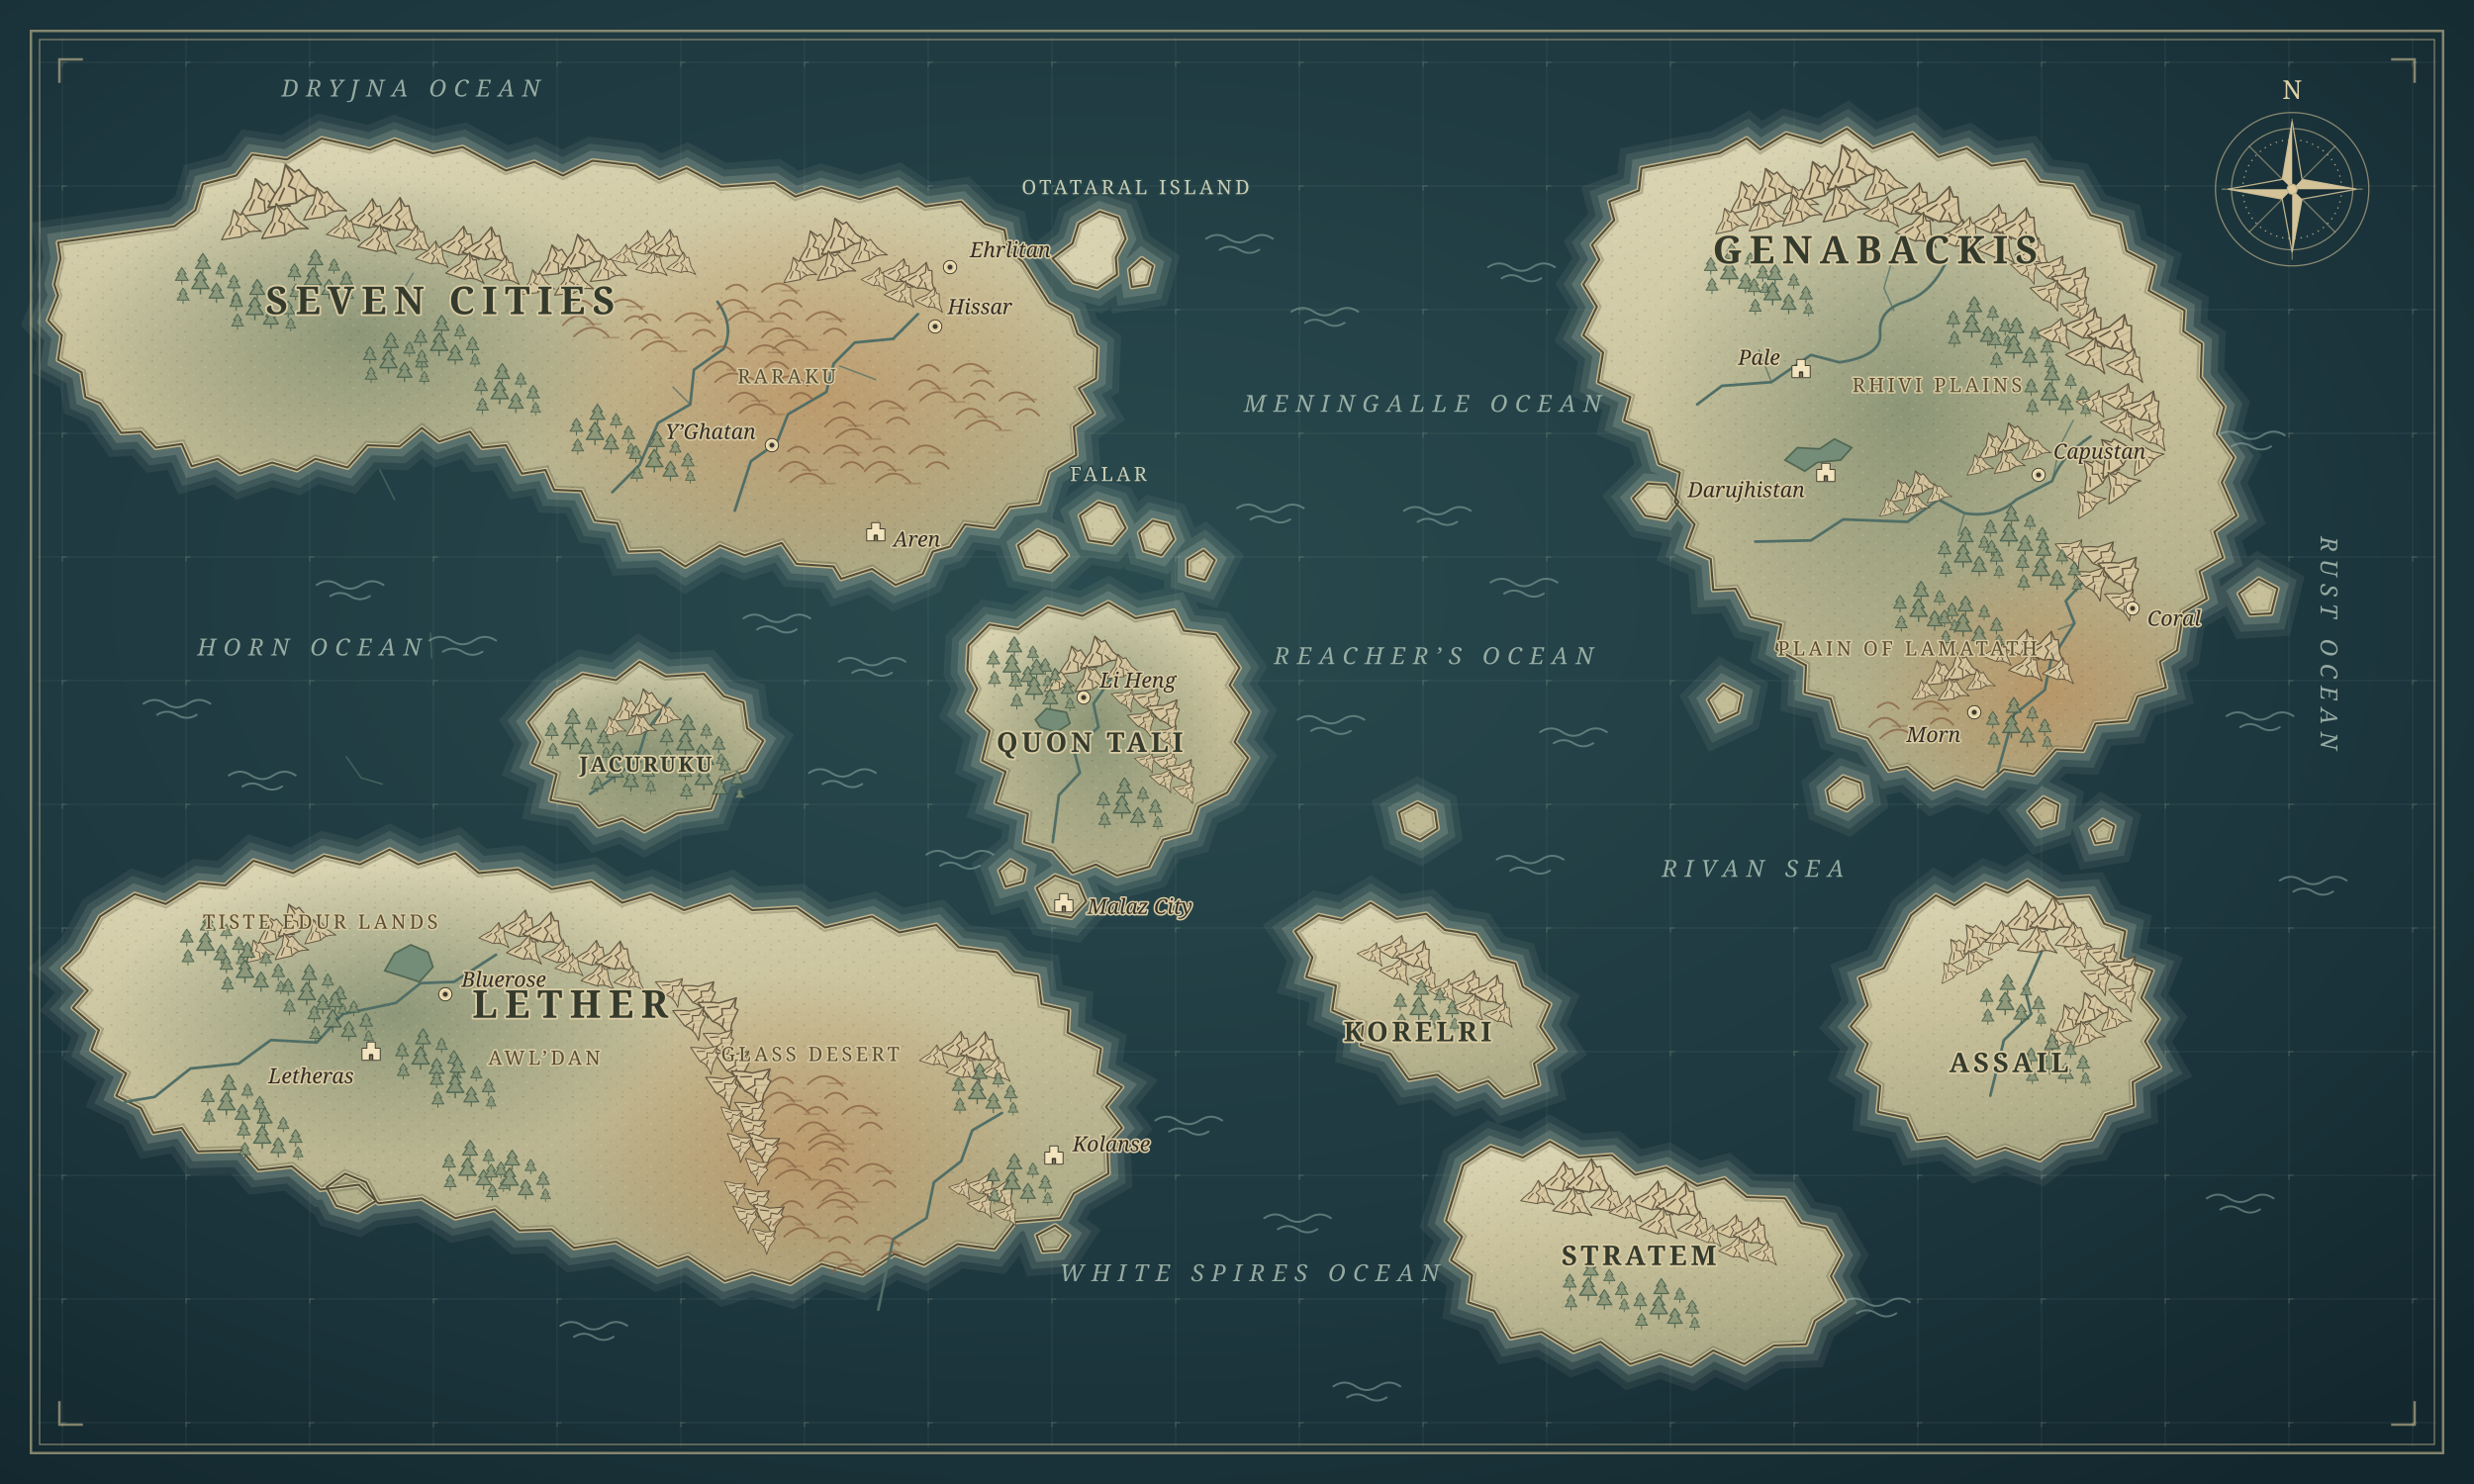
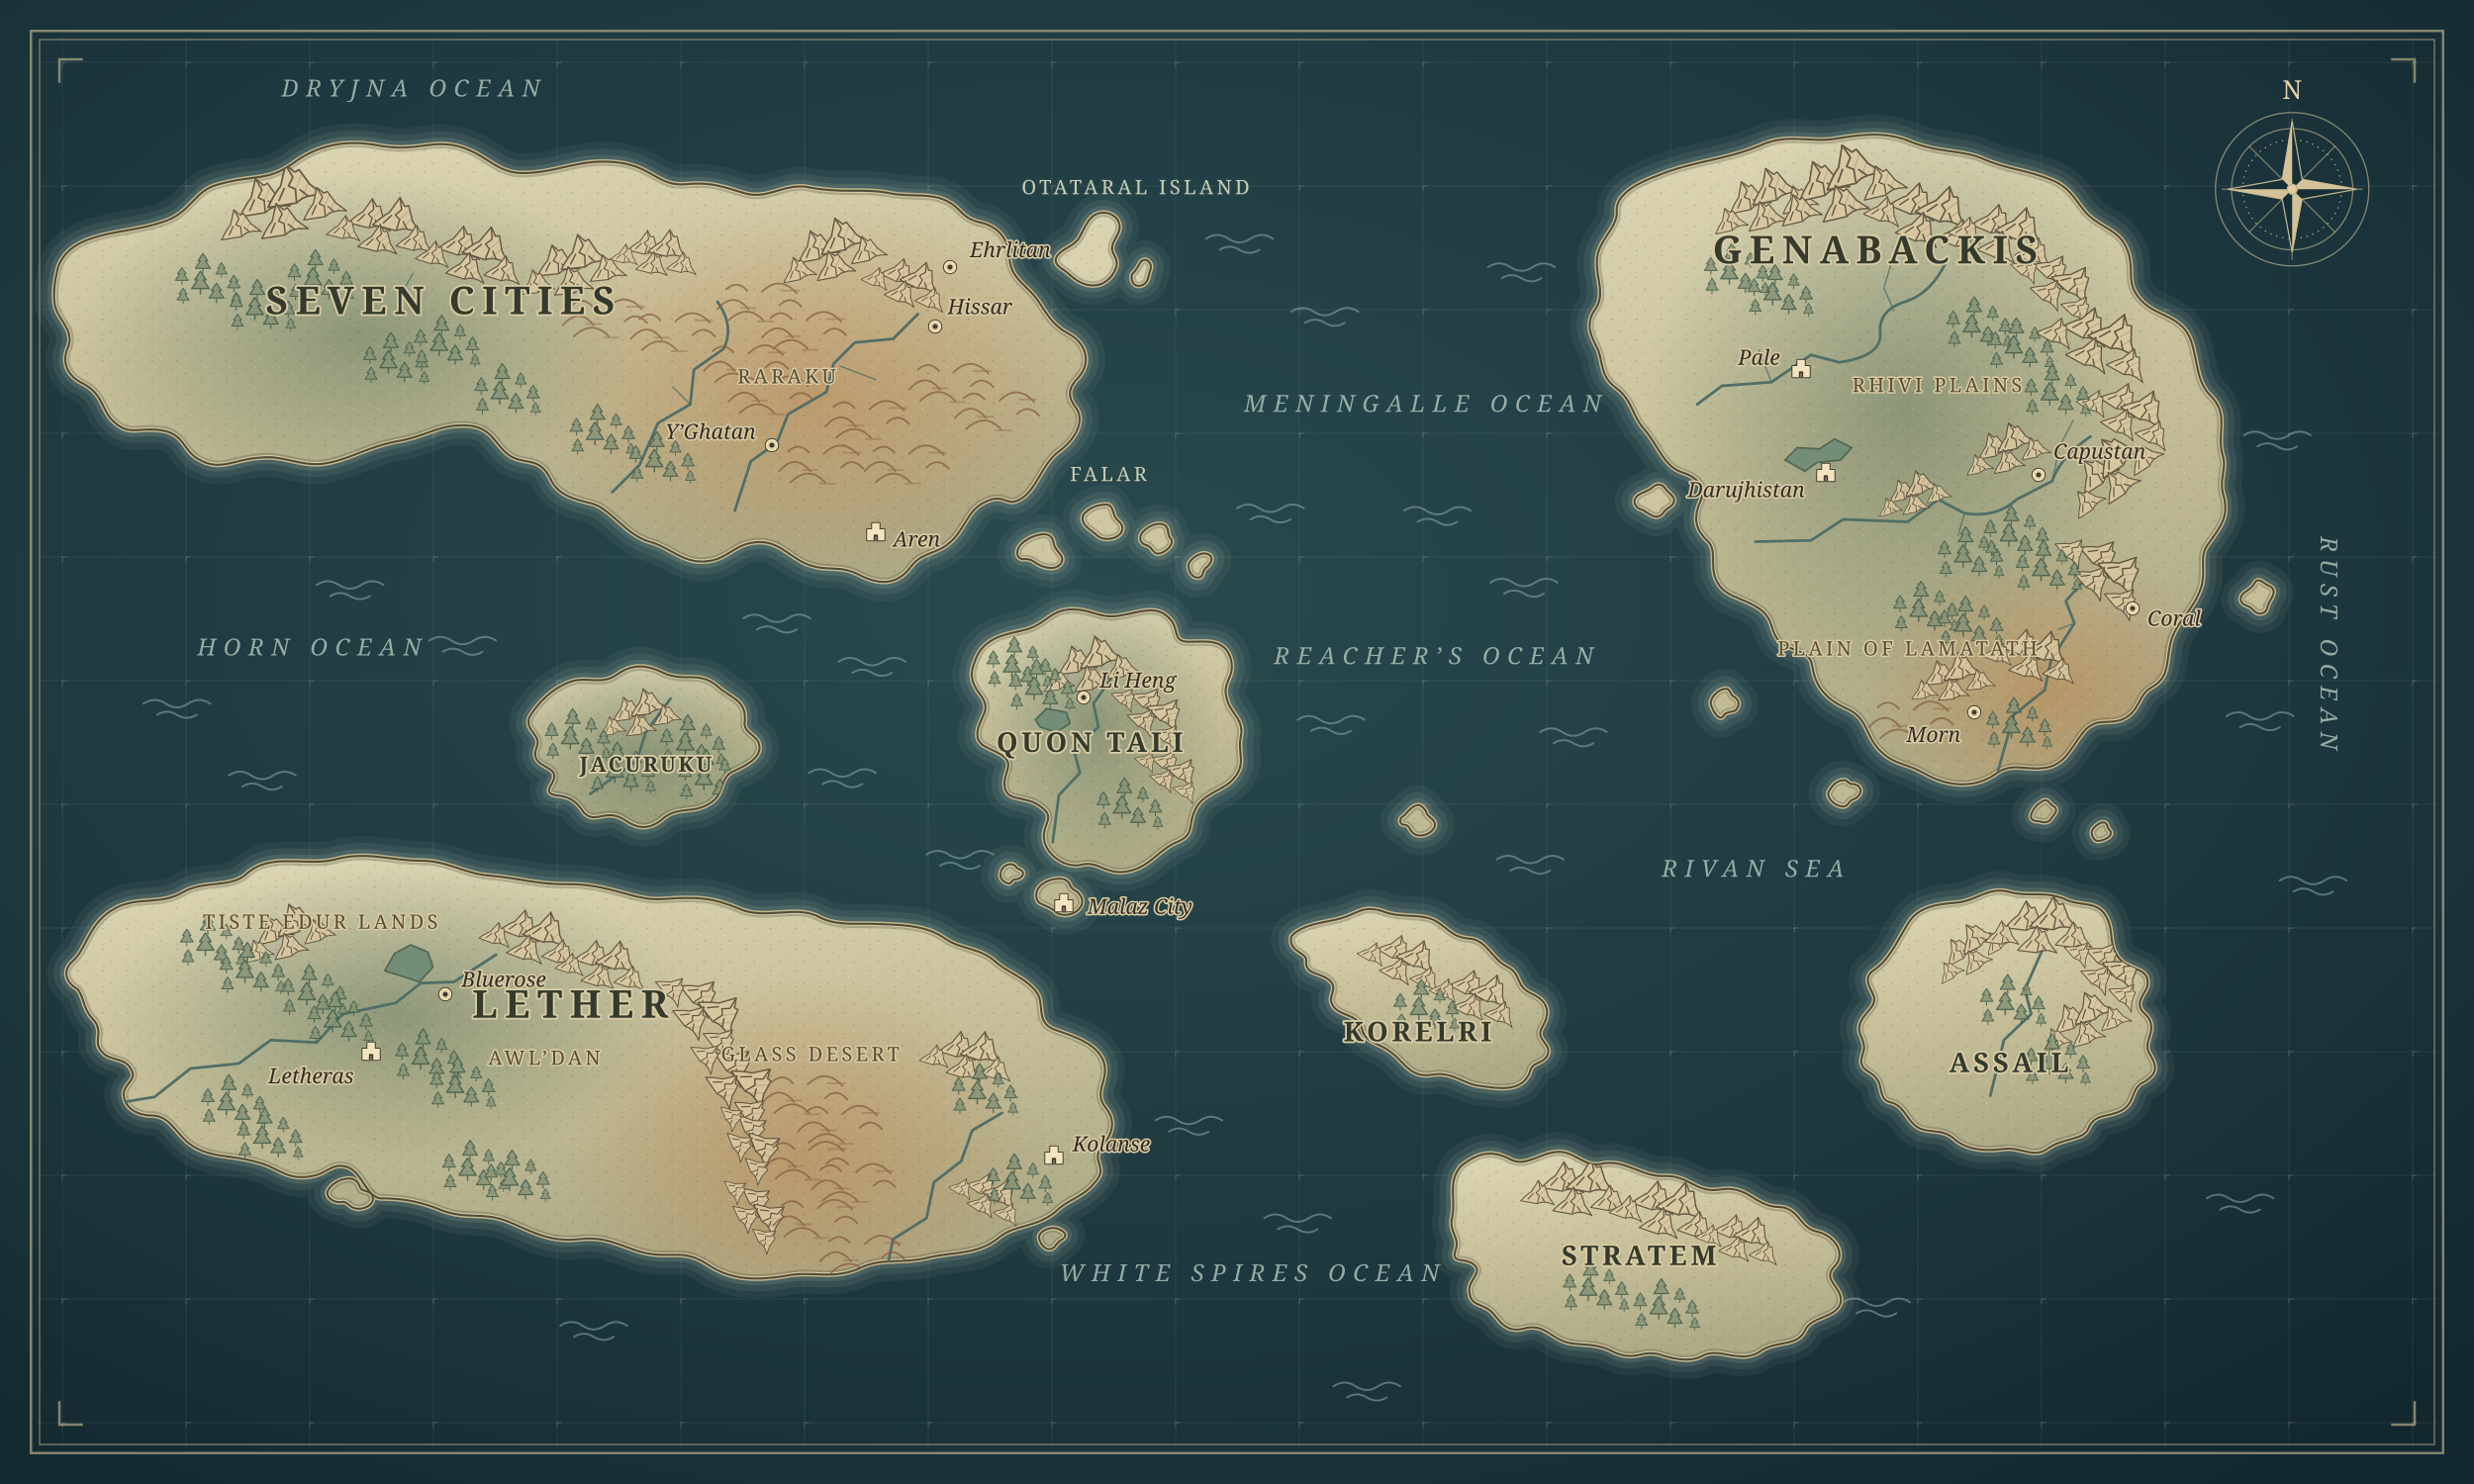
<svg xmlns="http://www.w3.org/2000/svg" viewBox="0 0 2000 1200" width="2000" height="1200" role="img" aria-labelledby="title desc">
  <defs>
    <radialGradient id="sea" cx="44%" cy="40%" r="76%">
      <stop stop-color="#294a4e" />
      <stop offset=".65" stop-color="#1d373e" />
      <stop offset="1" stop-color="#13272e" />
    </radialGradient>
    <linearGradient id="land" x2=".2" y2="1">
      <stop stop-color="#ddd7b6" />
      <stop offset=".52" stop-color="#c7c09a" />
      <stop offset="1" stop-color="#adab87" />
    </linearGradient>
    <radialGradient id="sand">
      <stop stop-color="#bc8a57" stop-opacity=".64" />
      <stop offset="1" stop-color="#bc8a57" stop-opacity="0" />
    </radialGradient>
    <radialGradient id="green">
      <stop stop-color="#556e56" stop-opacity=".52" />
      <stop offset="1" stop-color="#556e56" stop-opacity="0" />
    </radialGradient>
    <pattern id="graticule" width="100" height="100" patternUnits="userSpaceOnUse" x="50" y="50">
      <path d="M0 100V0H100" fill="none" stroke="#a6b8ae" stroke-opacity=".16" />
      <path d="M-4 0H4M0 0v4" stroke="#c6c8ab" stroke-opacity=".36" />
    </pattern>
    <pattern id="paper" width="20" height="17" patternUnits="userSpaceOnUse">
      <path d="M2 3h2m9 2h1m-5 8h2m7-4h1M3 16h1" stroke="#342d21" stroke-width=".8" stroke-opacity=".2" />
      <path d="M5 8h2m9 6h1m-8-13h1" stroke="#f7efce" stroke-width=".8" stroke-opacity=".26" />
    </pattern>
    <pattern id="hatch" width="6" height="6" patternUnits="userSpaceOnUse" patternTransform="rotate(35)">
      <path d="M0 0v6" stroke="#655643" stroke-opacity=".28" stroke-width="1.6" />
    </pattern>
-     <path id="seven" d="M141 183l17-13 6-21 27-7 13-17 28 4 28-17 39 9 20-8 31 11 24-5 35 19 23-7 23 11 24-12 35 4 19 11 22-9 28 15 43-3 17 11 21-7 31 9 30-9 23 15 29-4 19 18 16 5 3 16 12 10 21 33 18 10 5 15 16 11-1 25-14 8 12 20-16 11 2 23-22 13-8 26-24 3-12 17-24-3-12 18-14 4-8 18-22 9-19-13-25 8-6-10-30-2-12-17-30 10-20-8-28 17-20-13-26 1-9-23-18-2-11-24-22-1-7-16-19 3-13-23-19 2-10-13-25 8-14-11-18 15-26-1-16 18-26-7-15 9-20-6-26 9-18-12-21 6-8-18-21 3-12-13-16 1-17-24-12-5-3-20-19-10 3-20-11-12 8-20-3-9 5-21-2-13z" />
-     <path id="genabackis" d="M1390 124l22-12 11 9 21-13 28 8 21-12 21 16 32-12 21 19 23-7 20 14 27-4 12 17 27 3 14 24 24 7 5 22 23 12-5 20 29 16-1 17 15 10-1 27 19 24-6 22 14 19-10 20 12 27-18 13 7 21-19 11 6 22-19 11-5 31-14 9 5 21-23 7-8 20-26 2-10 22-22-1-18 20-24-4-17 15-22-7-18 8-21-18-15 3-17-26-23-7-7-25-21-5 1-22-24-13 4-20-25-6-12-23-18 1-2-25-20-9 7-19-16-18 4-24-17-7-8-27-20-8 5-19-26-12 4-24-16-14 11-23-11-18 13-20-6-12 18-20-4-15 24-9 2-18z" />
-     <path id="quon" d="M783 522l17-17 23 4 24-18 28 7 21-11 22 13 31-6 8 16 26 3 19 27-8 14 16 22-12 24 11 13-17 28-23 11-7 21-22 6-11 22-26 7-17-9-19 7-16-18-23-7 3-23-26-9 8-25-19-9 6-24-18-16 8-18-8-15z" />
-     <path id="lether" d="M81 741l28-18 25 8 27-17 21 2 23-20 32 10 25-14 29 7 24-12 23 12 30-9 19 16 32-3 27 16 32-6 25 17 23-7 27 13 37-12 18 12 36-2 23 16 38-9 22 13 30-6 18 18 31 4 14 16 19 3 3 23 22 5-1 18 27 13-3 20 20 11-13 16 13 17-12 13 1 24-28 16-11 20-36 3-17 22-30-4-27 17-24-9-26 17-33-9-25 16-31-9-22 7-30-20-24 8-34-20-34 5-18-15-26 1-20-17-32 7-27-16-35 4-16-15-31 4-23-19-27 3-14-16-35 1-13-19-23 4-10-20-20-10 8-18-28-19 6-16-21-18 12-14-20-18 14-13z" />
-     <path id="jacuruku" d="M449 559l22-14 27 5 19-15 21 12 31-2 16 18 16 5 3 21 13 10-14 24-19 7-9 24-28 4-26 14-18-10-19 6-16-17-23-4 5-21-20-9 7-17-10-16z" />
-     <path id="korel" d="M1047 753l19-13 19 4 23-14 21 13 24-4 15 13 25 4 12 18 20 5 6 19 22 14-8 18 12 18-17 12 4 17-28 10-13-13-24 8-17-13-23 4-15-21-24-7 2-17-25-11 3-20-24-7 5-16z" />
-     <path id="stratem" d="M1183 942l22-15 26 9 22-13 23 13 27-2 19 16 25-6 25 15 22-6 18 15 31 1 13 20 20 4 13 22-9 17 11 20-24 16-7 19-26 1-24 15-25-11-18 12-25-9-24 8-24-18-22 8-26-16-25 5-13-22-21-7 3-22-17-12 9-19-13-13z" />
-     <path id="assail" d="M1545 740l20-16 15 8 25-17 18 7 16-10 24 15 26-2 12 22 17 6-4 22 26 10-9 22 14 17-11 18 12 21-22 12 1 19-23 7-11 20-25 4-17 13-28-10-23 8-24-17-24 3-8-18-24-5 2-21-19-12 9-22-14-14 14-17-7-22 20-8z" />
-     <path id="islands" d="M851 209l16-12 5-16 17-10 15 5 6 17-8 15 1 14-16 11-19-5z M913 218l10-9 9 6-4 15-13 2z M823 441l16-12 14 6 10 14-14 13-20-4z M873 417l15-11 13 4 9 17-11 13-19-3z M921 431l11-10 12 3 5 12-10 13-14-4z M960 453l13-8 9 8-8 16-14-4z M838 718l15-10 19 7 6 14-12 13-18-3z M808 704l9-8 12 7-2 10-14 4z M1131 657l15-8 14 7 2 14-14 9-13-6z M1320 403l12-12 15 1 10 14-10 14-17-3z M1381 566l12-12 15 8-3 14-15 7z M1477 639l13-11 14 5 2 12-13 10-14-6z M264 960l15-11 17 7 8 15-15 9-17-5z M838 999l15-8 11 8-8 12-13 1z M1640 656l12-11 12 6-2 14-12 4z M1690 671l10-8 9 5-3 12-12 2z M1810 480l16-12 15 8-5 20-17 1z" />
+     <path id="seven" d="M47 216       C58 186 101 190 130 180 C155 173 156 154 177 149       C206 141 216 147 237 132 C256 118 278 112 308 118       C338 123 349 112 373 119 C395 126 402 141 425 140       C452 139 467 129 495 131 C527 133 531 151 554 149       C575 147 584 151 601 156 C620 162 632 149 651 151       C682 157 696 152 718 156 C736 160 754 155 768 164       C777 169 778 177 793 180 C809 184 815 195 816 208       C817 226 830 230 839 243 C847 255 851 263 864 270       C877 277 883 292 872 305 C864 313 862 320 870 330       C878 342 867 357 856 365 C842 375 838 397 824 404       C813 410 812 398 796 406 C781 413 780 430 765 441       C753 449 744 447 735 460 C724 473 711 473 695 465       C678 456 670 463 652 456 C636 449 628 435 607 439       C591 442 586 455 565 454 C550 453 540 442 525 438       C505 432 494 411 478 407 C466 404 451 401 445 387       C436 369 425 376 413 369 C400 361 399 345 377 344       C354 343 345 353 320 357 C295 362 282 372 261 375       C242 377 229 368 211 370 C189 371 178 382 160 371       C148 364 149 351 131 348 C112 345 105 353 92 341       C82 332 84 319 67 310 C56 305 49 294 55 281       C61 266 45 258 44 244 C43 234 45 224 47 216Z" />
+     <path id="genabackis" d="M1340 142       C1369 130 1393 130 1422 118 C1446 107 1463 116 1485 112       C1504 109 1523 106 1543 114 C1567 124 1585 121 1602 128       C1622 137 1637 137 1657 145 C1677 152 1679 168 1693 178       C1706 187 1716 189 1721 206 C1725 221 1718 231 1733 245       C1745 256 1764 256 1771 275 C1777 292 1775 308 1787 320       C1803 336 1791 351 1797 369 C1800 379 1794 387 1797 399       C1803 418 1794 427 1785 440 C1777 450 1784 462 1779 476       C1772 496 1757 504 1754 523 C1751 539 1753 548 1739 556       C1728 562 1730 576 1715 582 C1704 586 1695 580 1685 591       C1674 604 1670 619 1652 621 C1637 623 1626 616 1613 626       C1594 639 1572 635 1555 625 C1539 616 1531 619 1518 605       C1508 593 1509 580 1493 573 C1473 564 1467 552 1465 538       C1463 525 1447 527 1439 519 C1430 510 1435 501 1422 492       C1407 482 1393 483 1387 468 C1382 456 1389 444 1379 436       C1371 428 1369 419 1374 407 C1380 395 1373 386 1360 382       C1345 377 1341 361 1330 348 C1319 336 1320 324 1307 314       C1294 305 1296 294 1292 283 C1287 273 1281 263 1289 251       C1298 239 1291 227 1291 213 C1290 195 1308 185 1307 171       C1306 157 1324 148 1340 142Z" />
+     <path id="quon" d="M788 535       C795 514 815 513 830 509 C847 504 850 491 871 493       C884 494 890 500 904 498 C923 495 936 488 947 502       C953 510 948 519 961 519 C975 519 990 516 995 533       C999 548 987 551 992 566 C995 577 1006 582 1003 596       C1000 610 1009 618 995 632 C986 640 972 642 966 655       C960 668 966 675 951 681 C937 687 930 700 914 704       C895 709 889 696 875 699 C862 703 845 691 844 678       C843 665 854 661 841 652 C828 642 812 650 812 633       C813 622 820 617 809 610 C797 603 787 603 791 588       C795 576 801 573 792 561 C785 552 784 545 788 535Z" />
+     <path id="lether" d="M58 778       C71 767 71 746 94 734 C112 725 129 732 147 722       C165 711 187 719 200 706 C220 689 247 701 271 695       C296 688 316 696 340 696 C362 696 374 706 395 708       C420 710 433 715 456 715 C493 714 512 729 536 727       C565 725 576 726 598 735 C618 744 643 732 661 741       C674 748 686 747 704 747 C726 748 747 747 764 759       C777 768 791 766 804 777 C813 786 831 791 839 804       C844 814 838 826 851 832 C867 838 890 844 893 862       C895 875 884 884 894 896 C902 906 900 916 891 927       C881 939 896 943 886 955 C875 969 864 969 853 980       C837 993 820 990 807 1001 C790 1015 770 1012 750 1017       C729 1022 713 1017 696 1025 C675 1035 658 1028 639 1031       C611 1036 591 1035 573 1023 C552 1009 544 1018 521 1013       C504 1009 491 999 468 1002 C443 1005 427 994 409 987       C389 980 378 986 358 979 C341 972 327 969 308 969       C295 968 293 945 278 943 C268 941 264 949 252 951       C232 955 225 944 209 940       C185 933 167 937 151 923 C141 914 136 902 123 902       C111 902 100 896 100 884 C102 874 112 873 105 863       C100 855 88 858 82 850 C75 842 84 835 76 825       C67 816 69 809 63 800 C54 795 50 786 58 778Z" />
+     <path id="jacuruku" d="M428 580       C435 568 447 556 462 551 C475 547 486 554 498 546       C509 538 520 536 536 544 C553 552 565 542 580 555       C591 565 604 566 602 584 C601 592 610 594 613 600       C618 612 603 619 592 624 C581 630 586 643 573 650       C560 658 549 652 537 661 C525 672 515 670 505 663       C490 653 481 667 472 657 C466 648 461 644 449 643       C434 640 458 629 443 621 C436 617 430 614 434 604       C438 594 424 591 428 580Z" />
+     <path id="korel" d="M1044 757       C1054 746 1075 746 1086 742 C1098 738 1103 732 1118 737       C1133 743 1149 738 1161 745 C1171 751 1174 758 1188 759       C1202 760 1206 776 1219 782 C1230 788 1225 797 1237 803       C1251 809 1254 818 1247 830 C1240 841 1255 844 1251 853       C1247 861 1239 858 1237 866 C1231 884 1211 880 1196 878       C1184 877 1174 866 1158 869 C1141 872 1136 860 1126 852       C1114 842 1104 844 1101 832 C1098 819 1081 822 1077 812       C1073 805 1083 799 1074 792 C1066 786 1055 788 1056 777       C1057 770 1041 770 1044 757Z" />
+     <path id="stratem" d="M1181 943       C1196 931 1207 930 1222 938 C1233 943 1243 934 1255 932       C1272 928 1280 945 1295 941 C1313 937 1328 952 1345 951       C1365 950 1371 965 1390 962 C1413 958 1418 975 1437 976       C1455 976 1454 993 1469 996 C1483 999 1493 1014 1483 1024       C1472 1035 1490 1041 1488 1053 C1485 1066 1464 1064 1459 1076       C1453 1089 1436 1084 1424 1092 C1408 1104 1390 1089 1377 1096       C1368 1101 1357 1100 1344 1096 C1327 1090 1323 1102 1304 1093       C1291 1086 1280 1088 1269 1086 C1254 1083 1249 1070 1233 1074       C1216 1079 1212 1066 1205 1060 C1198 1054 1189 1056 1188 1045       C1186 1036 1199 1029 1192 1023 C1185 1016 1172 1023 1177 1010       C1180 1000 1171 996 1174 984 C1177 969 1170 956 1181 943Z" />
+     <path id="assail" d="M1514 785       C1527 777 1533 762 1543 746 C1551 733 1567 731 1581 730       C1597 729 1607 717 1623 721 C1642 726 1652 720 1669 727       C1683 734 1697 727 1704 744 C1709 756 1704 766 1715 777       C1724 785 1738 783 1736 797 C1734 804 1725 811 1733 819       C1747 831 1732 841 1737 851 C1743 861 1746 867 1733 875       C1722 880 1727 891 1715 898 C1703 904 1693 900 1688 913       C1684 922 1667 920 1655 929 C1644 937 1633 927 1620 929       C1605 931 1590 930 1580 921 C1569 911 1556 918 1547 909       C1540 902 1538 893 1527 891 C1519 888 1522 878 1517 872       C1512 865 1501 866 1506 852 C1510 841 1500 837 1504 827       C1507 819 1517 814 1515 806 C1512 798 1506 792 1514 785Z" />
+     <path id="islands" d="M854 208c4-7 13-8 18-15 5-8 8-21 20-21 8 0 14 6 13 13       -1 6-6 10-6 16 0 5 6 9 3 16-4 10-13 16-24 13-8-2-13-8-17-11-5-3-9-6-7-11z       M915 222q4-4 7-10c4-5 10 1 8 6-2 5-1 11-8 13-5 1-8-3-7-9z       M823 444c2-6 13-12 21-12 5 0 7 3 8 8 1 6 9 9 6 15-3 5-9 5-15 3-6-2-8-6-14-6-5 1-8-3-6-8z       M876 416c4-5 11-8 18-8 5 0 5 4 7 9 1 4 8 6 6 12-2 7-15 9-20 4-4-4-15-9-11-17z       M922 434c1-6 12-12 18-10 6 2 3 8 6 11 4 4-2 10-7 12-7 3-7-5-12-6-3-1-6-3-5-7z       M961 456c2-5 10-10 15-8 6 2 3 8-1 11-4 3-1 8-7 8-5 0-8-7-7-11z       M838 722c1-8 14-13 22-11 6 2 4 7 9 9 5 3 8 9 4 14-4 6-15 8-20 3-3-3-7-4-11-6-3-1-5-5-4-9z       M809 706c0-4 5-8 9-7 3 0 3 3 6 4 6 2 2 8-3 8-4 0-3 5-7 3-3-1-6-4-5-8z       M1133 661c4-2 7-9 13-10 3 0 6 3 7 6 1 4 7 5 7 10-1 7-12 11-17 7-4-3-3-6-7-7-4 0-5-3-3-6z       M1322 403c3-5 10-5 14-9 3-3 8-3 10 1 3 4 9 7 7 11-1 4-5 4-8 8-6 9-14-1-18-2-4-1-7-5-5-9z       M1383 569c0-6 7-12 12-12 4 0 3 4 6 6 4 2 6 6 3 10-2 4-8 1-11 6-3 5-9-5-10-10z       M1478 641c3-6 7-10 12-10 3-1 4 3 7 3 7 0 9 6 5 10-3 3-6 2-8 6-4 6-17-2-16-9z       M265 963c2-5 10-10 17-10 6 0 8 4 9 7 1 4 8 2 10 7 3 7-8 12-14 10-5-1-6-6-11-5-6 1-13-4-11-9z       M840 1000c1-5 10-9 16-6 5 2 7 5 3 8-6 3-5 7-10 8-4 1-9-5-9-10z       M1642 659c1-4 4-8 9-11 5-3 6 3 9 4 5 3 0 7-2 10-3 5-8 2-11 2-3 0-6-2-5-5z       M1691 673c0-3 6-8 9-8 4 0 3 4 5 6 5 4-4 9-9 9-3 0-5-4-5-7z       M1812 482c2-4 8-5 11-11 3-5 8 2 12 3 5 3 3 7 0 12-3 4-1 9-7 10-5 1-6-4-11-6-4-1-7-4-5-8z" />
    <g id="shores">
      <use href="#seven" />
      <use href="#genabackis" />
      <use href="#quon" />
      <use href="#lether" />
      <use href="#jacuruku" />
      <use href="#korel" />
      <use href="#stratem" />
      <use href="#assail" />
      <use href="#islands" />
    </g>
    <clipPath id="landmask">
      <use href="#seven" />
      <use href="#genabackis" />
      <use href="#quon" />
      <use href="#lether" />
      <use href="#jacuruku" />
      <use href="#korel" />
      <use href="#stratem" />
      <use href="#assail" />
      <use href="#islands" />
    </clipPath>
    <g id="peak" stroke="#584c38" stroke-width="1.15" stroke-linecap="round" stroke-linejoin="round">
      <path d="M-19 7q6-8 11-12l6-13 5 6 3-1 5 11 8 9q-12-4-19 1z" fill="#d9c8a1" />
      <path d="M-2-18l3 9-4 5 4 3-1 9q7-5 19-1l-8-9-5-11-3 1z" fill="url(#hatch)" stroke="none" />
      <path d="M-2-18l3 9-4 5 4 3-1 8M4 0l4 5m-14-8-5 7" fill="none" />
    </g>
    <g id="ridge">
      <use href="#peak" transform="translate(0 -9) scale(.91)" />
      <use href="#peak" transform="translate(22 -12) scale(1.03)" />
      <use href="#peak" transform="translate(39 3) scale(.78)" />
      <use href="#peak" transform="translate(-19 5) scale(.72)" />
      <use href="#peak" transform="translate(10 9) scale(.84)" />
    </g>
    <g id="tree" fill="#849174" stroke="#3e5948" stroke-width="1" stroke-linejoin="round">
      <path d="M0-10l-4 6h2l-4 6h12l-4-6h2z" />
      <path d="M0 2v4" fill="none" />
    </g>
    <g id="woods">
      <use href="#tree" transform="translate(3 -15)" />
      <use href="#tree" transform="translate(-14 -5) scale(.86)" />
      <use href="#tree" transform="translate(18 -10) scale(.76)" />
      <use href="#tree" transform="translate(1 1) scale(1.16)" />
      <use href="#tree" transform="translate(28 1) scale(.85)" />
      <use href="#tree" transform="translate(14 9)" />
      <use href="#tree" transform="translate(-13 11) scale(.8)" />
      <use href="#tree" transform="translate(30 13) scale(.67)" />
    </g>
    <g id="dunes" fill="none" stroke="#886042" stroke-width="1.5" stroke-linecap="round">
      <path d="M-31 8q13-15 25 0m-16 9q15-14 28 0m-1-23q14-14 28 1m-14 10q9-9 18 1m-61-14q9-8 17 1" />
      <path d="M-12 7h12m21-14h14M2 18h12" opacity=".53" />
    </g>
    <g id="waves" stroke="#91ada6" stroke-width="1.6" stroke-linecap="round" fill="none">
      <path d="M-27 0q9-6 18 0t18 0 18 0M-16 9q8-5 16 0t16 0" />
    </g>
    <g id="town">
      <circle r="5" fill="#f0dfb3" stroke="#3e3a2d" stroke-width="1.5" />
      <circle r="2" fill="#3e3a2d" />
    </g>
    <g id="city">
      <path d="M-7 5v-9h4v-5h6v5h4v9z" fill="#f2e4be" stroke="#3e3a2d" stroke-width="1.5" />
      <path d="M-1 5V1h2v4" fill="none" stroke="#3e3a2d" stroke-width="1.5" />
    </g>
    <style>
      text{font-family:Georgia,serif}
      .continent,.area,.settlement{paint-order:stroke;stroke:#d8cba4;stroke-linejoin:round}
      .continent{font-size:31px;font-weight:bold;letter-spacing:6px;fill:#343b2d;stroke-width:3;text-anchor:middle}
      .continent .subregion{font-size:22px;letter-spacing:3px}
      .continent .island{font-size:17px;letter-spacing:2px}
      .area{font-size:16px;letter-spacing:2.7px;fill:#594e34;stroke-width:2.5;text-anchor:middle}
      .settlement{font-size:17px;font-style:italic;fill:#332d25;stroke-width:2.6}
      .ocean{font-size:19px;letter-spacing:6px;font-style:italic;fill:#bdd0c2;text-anchor:middle;opacity:.75}
      .river{fill:none;stroke:#506e66;stroke-width:2.2;stroke-linecap:round;stroke-linejoin:round}
      .tributary{stroke-width:1.2;opacity:.75}
    </style>
  </defs>
  <rect width="2000" height="1200" fill="url(#sea)" />
  <rect x="30" y="30" width="1940" height="1140" fill="url(#graticule)" />
-   <g fill="none" stroke="#a2b2a1">
-     <use href="#shores" stroke-width="38" opacity=".10" />
-     <use href="#shores" stroke-width="27" opacity=".15" />
-     <use href="#shores" stroke-width="16" opacity=".26" />
+   <g fill="none" stroke="#a2b2a1" stroke-linejoin="round">
+     <use href="#shores" stroke-width="32" opacity=".08" />
+     <use href="#shores" stroke-width="21" opacity=".11" />
+     <use href="#shores" stroke-width="11" opacity=".18" />
  </g>
  <use href="#shores" fill="url(#land)" stroke="#c2b68d" stroke-width="4" stroke-linejoin="round" />
  <g clip-path="url(#landmask)">
    <ellipse cx="656" cy="321" rx="237" ry="157" fill="url(#sand)" />
    <ellipse cx="290" cy="270" rx="230" ry="130" fill="url(#green)" />
    <ellipse cx="1540" cy="331" rx="210" ry="233" fill="url(#green)" />
    <ellipse cx="1655" cy="560" rx="153" ry="118" fill="url(#sand)" />
    <ellipse cx="320" cy="820" rx="237" ry="121" fill="url(#green)" />
    <ellipse cx="650" cy="937" rx="196" ry="148" fill="url(#sand)" />
    <ellipse cx="519" cy="611" rx="117" ry="83" fill="url(#green)" />
    <ellipse cx="885" cy="586" rx="103" ry="110" fill="url(#green)" />
    <rect width="2000" height="1200" fill="url(#paper)" />
    <use href="#shores" fill="none" stroke="#494c38" stroke-width="7" stroke-opacity=".28" />
    <use href="#shores" fill="none" stroke="#f4e8be" stroke-width="3.5" stroke-opacity=".63" />
  </g>
  <use href="#shores" fill="none" stroke="#514c38" stroke-width="1.65" stroke-linejoin="round" />
-   <g class="river">
+   <g class="river" clip-path="url(#landmask)">
    <path d="M1574 210q-12 27-34 34t-20 26q1 18-33 23l-23-6-32 22-40 3-20 15" />
    <path d="M1690 353q-24 16-31 36l-29 15q-16 15-42 11l-21-11-25 18-52-2-26 17-45 1" />
    <path d="M1688 466l-18 20 7 18-19 30-5 24-25 20-13 46" />
    <path d="M580 244q14 20 5 38l-24 17-3 28-26 15-15 34-22 22" />
    <path d="M742 254l-20 20-31 3-17 17-6 23-31 18-9 23-21 15-13 40" />
    <path d="M898 549l-14 20 4 19-20 18 5 19-17 18-5 38" />
    <path d="M401 772l-34 22-27 1-20 16-43 9-21 23-37-2-26 19-39 4-29 23-24 4" />
    <path d="M810 900l-24 14-9 25-22 17-6 29-27 17-12 57" />
    <path d="M542 565l-20 27-7 23-38 27m1175 124-15 34 5 20-22 21-11 45" />
    <path class="tributary" d="M1530 209l-7 24 8 18m-109 32 10 26m244 31-11 21-6 28m-76 44 5-18m76 94 13-5m-998-208 29 11m-164 6 14 14m-251 53 12 24m2-161 13-22m14 291 1 20m-583 35 22-4 17 11m46-86 16 20 29 11m-24-55-15 25-14 10m466 135-17-5-12-17" />
  </g>
  <g fill="#738d79" stroke="#526751" stroke-width="1.4">
    <path d="M1443 372l10-10 18 1 12-8 14 7-9 10-19 2-10 7z" />
    <path d="M311 785l8-14 13-7 14 6 4 12-11 12-12-4z" />
    <path d="M837 582l9-9 16 3 3 9-11 7-13-4z" />
  </g>
-   <g opacity=".89">
+   <g opacity=".89" clip-path="url(#landmask)">
    <use href="#ridge" transform="translate(215 174) rotate(-12) scale(1.2)" />
    <use href="#ridge" transform="translate(298 186) rotate(11)" />
    <use href="#ridge" transform="translate(370 208) rotate(15)" />
    <use href="#ridge" transform="translate(452 223) rotate(-9)" />
    <use href="#ridge" transform="translate(521 207) rotate(11) scale(.81)" />
    <use href="#ridge" transform="translate(663 211) rotate(-14)" />
    <use href="#ridge" transform="translate(724 229) rotate(23) scale(.82)" />
    <use href="#ridge" transform="translate(1416 171) rotate(-15)" />
    <use href="#ridge" transform="translate(1476 160) rotate(-16) scale(1.22)" />
    <use href="#ridge" transform="translate(1544 175) rotate(20) scale(1.1)" />
    <use href="#ridge" transform="translate(1609 190) rotate(20)" />
    <use href="#ridge" transform="translate(1654 226) rotate(40) scale(.91)" />
    <use href="#ridge" transform="translate(1683 275) rotate(26) scale(1.1)" />
    <use href="#ridge" transform="translate(1710 332) rotate(30) scale(.95)" />
    <use href="#ridge" transform="translate(1701 392) rotate(-36)" />
    <use href="#ridge" transform="translate(1614 370) rotate(-14) scale(.81)" />
    <use href="#ridge" transform="translate(1540 405) rotate(-14) scale(.7)" />
    <use href="#ridge" transform="translate(1691 457) rotate(47)" />
    <use href="#ridge" transform="translate(1570 554) rotate(-8) scale(.79)" />
    <use href="#ridge" transform="translate(1633 531) rotate(18) scale(.89)" />
    <use href="#ridge" transform="translate(872 545) rotate(-10) scale(.91)" />
    <use href="#ridge" transform="translate(923 573) rotate(43) scale(.8)" />
    <use href="#ridge" transform="translate(939 622) rotate(39) scale(.69)" />
    <use href="#ridge" transform="translate(224 762) rotate(-16) scale(.88)" />
    <use href="#ridge" transform="translate(419 759) rotate(18) scale(.93)" />
    <use href="#ridge" transform="translate(478 782) rotate(15) scale(.86)" />
    <use href="#ridge" transform="translate(559 812) rotate(49)" />
    <use href="#ridge" transform="translate(586 867) rotate(53)" />
    <use href="#ridge" transform="translate(601 916) rotate(66) scale(.81)" />
    <use href="#ridge" transform="translate(605 974) rotate(61) scale(.79)" />
    <use href="#ridge" transform="translate(773 856) rotate(14) scale(.87)" />
    <use href="#ridge" transform="translate(791 966) rotate(31) scale(.73)" />
    <use href="#ridge" transform="translate(509 583) rotate(-10) scale(.77)" />
    <use href="#ridge" transform="translate(1125 776) rotate(27) scale(.83)" />
    <use href="#ridge" transform="translate(1184 805) rotate(25) scale(.85)" />
    <use href="#ridge" transform="translate(1588 776) rotate(-30) scale(.77)" />
    <use href="#ridge" transform="translate(1638 754) rotate(4)" />
    <use href="#ridge" transform="translate(1695 780) rotate(45) scale(.87)" />
    <use href="#ridge" transform="translate(1677 833) rotate(-18) scale(.86)" />
    <use href="#ridge" transform="translate(1263 965) rotate(7)" />
    <use href="#ridge" transform="translate(1335 980) rotate(16)" />
    <use href="#ridge" transform="translate(1398 1002) rotate(20) scale(.8)" />
  </g>
-   <g opacity=".82">
+   <g opacity=".82" clip-path="url(#landmask)">
    <use href="#woods" x="161" y="230" />
    <use href="#woods" x="205" y="251" />
    <use href="#woods" x="252" y="227" />
    <use href="#woods" x="313" y="294" />
    <use href="#woods" x="354" y="280" />
    <use href="#woods" x="403" y="319" />
    <use href="#woods" x="480" y="352" />
    <use href="#woods" x="528" y="374" />
    <use href="#woods" x="1397" y="222" />
    <use href="#woods" x="1432" y="239" />
    <use href="#woods" x="1593" y="265" />
    <use href="#woods" x="1627" y="282" />
    <use href="#woods" x="1656" y="320" />
    <use href="#woods" x="1586" y="451" />
    <use href="#woods" x="1623" y="434" />
    <use href="#woods" x="1649" y="462" />
    <use href="#woods" x="1550" y="495" />
    <use href="#woods" x="1586" y="507" />
    <use href="#woods" x="1625" y="589" />
    <use href="#woods" x="165" y="765" />
    <use href="#woods" x="197" y="787" />
    <use href="#woods" x="247" y="805" />
    <use href="#woods" x="268" y="827" />
    <use href="#woods" x="182" y="894" />
    <use href="#woods" x="211" y="921" />
    <use href="#woods" x="339" y="857" />
    <use href="#woods" x="367" y="880" />
    <use href="#woods" x="377" y="947" />
    <use href="#woods" x="411" y="955" />
    <use href="#woods" x="789" y="885" />
    <use href="#woods" x="817" y="958" />
    <use href="#woods" x="460" y="598" />
    <use href="#woods" x="496" y="625" />
    <use href="#woods" x="553" y="603" />
    <use href="#woods" x="568" y="631" />
    <use href="#woods" x="817" y="540" />
    <use href="#woods" x="835" y="558" />
    <use href="#woods" x="906" y="654" />
    <use href="#woods" x="1146" y="817" />
    <use href="#woods" x="1620" y="813" />
    <use href="#woods" x="1656" y="861" />
    <use href="#woods" x="1283" y="1044" />
    <use href="#woods" x="1340" y="1059" />
  </g>
-   <g opacity=".76">
+   <g opacity=".76" clip-path="url(#landmask)">
    <use href="#dunes" x="486" y="255" />
    <use href="#dunes" x="541" y="266" />
    <use href="#dunes" x="611" y="242" />
    <use href="#dunes" x="600" y="292" />
    <use href="#dunes" x="647" y="265" />
    <use href="#dunes" x="620" y="317" />
    <use href="#dunes" x="698" y="337" />
    <use href="#dunes" x="661" y="373" />
    <use href="#dunes" x="730" y="373" />
    <use href="#dunes" x="766" y="307" />
    <use href="#dunes" x="803" y="330" />
    <use href="#dunes" x="648" y="883" />
    <use href="#dunes" x="676" y="907" />
    <use href="#dunes" x="649" y="936" />
    <use href="#dunes" x="687" y="954" />
    <use href="#dunes" x="656" y="983" />
    <use href="#dunes" x="694" y="1012" />
    <use href="#dunes" x="1542" y="580" />
  </g>
  <g opacity=".53">
    <use href="#waves" x="283" y="473" />
    <use href="#waves" x="374" y="518" />
    <use href="#waves" x="143" y="569" />
    <use href="#waves" x="212" y="627" />
    <use href="#waves" x="628" y="500" />
    <use href="#waves" x="705" y="535" />
    <use href="#waves" x="681" y="625" />
    <use href="#waves" x="776" y="691" />
    <use href="#waves" x="1002" y="193" />
    <use href="#waves" x="1071" y="252" />
    <use href="#waves" x="1230" y="216" />
    <use href="#waves" x="1027" y="411" />
    <use href="#waves" x="1162" y="413" />
    <use href="#waves" x="1232" y="471" />
    <use href="#waves" x="1076" y="582" />
    <use href="#waves" x="1272" y="592" />
    <use href="#waves" x="1237" y="695" />
-     <use href="#waves" x="1820" y="352" />
+     <use href="#waves" x="1841" y="352" />
    <use href="#waves" x="1827" y="579" />
    <use href="#waves" x="1870" y="712" />
    <use href="#waves" x="961" y="906" />
    <use href="#waves" x="1049" y="985" />
    <use href="#waves" x="1105" y="1121" />
    <use href="#waves" x="1517" y="1053" />
    <use href="#waves" x="1811" y="969" />
    <use href="#waves" x="480" y="1072" />
  </g>
  <g class="continent">
    <text x="356" y="254">SEVEN CITIES</text>
    <text x="1516" y="213">GENABACKIS</text>
    <text x="881" y="608" class="subregion">QUON TALI</text>
    <text x="461" y="823">LETHER</text>
    <text x="522" y="624" class="island">JACURUKU</text>
    <text x="1146" y="842" class="subregion">KORELRI</text>
    <text x="1325" y="1023" class="subregion">STRATEM</text>
    <text x="1624" y="867" class="subregion">ASSAIL</text>
  </g>
  <g class="area">
    <text x="636" y="310">RARAKU</text>
    <text x="896" y="389" fill="#c9cdb5" stroke="#29474a">FALAR</text>
    <text x="918" y="157" fill="#c9cdb5" stroke="#29474a">OTATARAL ISLAND</text>
    <text x="1566" y="317">RHIVI PLAINS</text>
    <text x="1542" y="530">PLAIN OF LAMATATH</text>
    <text x="259" y="751">TISTE EDUR LANDS</text>
    <text x="440" y="861">AWL’DAN</text>
    <text x="655" y="858">GLASS DESERT</text>
  </g>
  <g class="settlement">
    <use href="#town" x="756" y="264" />
    <text x="766" y="254">Hissar</text>
    <use href="#town" x="768" y="216" />
    <text x="784" y="208">Ehrlitan</text>
    <use href="#town" x="624" y="360" />
    <text x="611" y="355" text-anchor="end">Y’Ghatan</text>
    <use href="#city" x="708" y="432" />
    <text x="722" y="442">Aren</text>
    <use href="#town" x="876" y="564" />
    <text x="889" y="556">Li Heng</text>
    <use href="#city" x="860" y="732" />
    <text x="879" y="739">Malaz City</text>
    <use href="#city" x="1456" y="300" />
    <text x="1439" y="295" text-anchor="end">Pale</text>
    <use href="#city" x="1476" y="384" />
    <text x="1459" y="402" text-anchor="end">Darujhistan</text>
    <use href="#town" x="1648" y="384" />
    <text x="1660" y="371">Capustan</text>
    <use href="#town" x="1724" y="492" />
    <text x="1736" y="506">Coral</text>
    <use href="#town" x="1596" y="576" />
    <text x="1585" y="600" text-anchor="end">Morn</text>
    <use href="#city" x="300" y="852" />
    <text x="286" y="876" text-anchor="end">Letheras</text>
    <use href="#town" x="360" y="804" />
    <text x="373" y="798">Bluerose</text>
    <use href="#city" x="852" y="936" />
    <text x="867" y="931">Kolanse</text>
  </g>
  <g class="ocean">
    <text x="332" y="78">DRYJNA OCEAN</text>
    <text x="1150" y="333">MENINGALLE OCEAN</text>
    <text x="250" y="530">HORN OCEAN</text>
    <text x="1159" y="537">REACHER’S OCEAN</text>
    <text x="1417" y="709">RIVAN SEA</text>
    <text x="1010" y="1036">WHITE SPIRES OCEAN</text>
    <text x="1876" y="520" transform="rotate(90 1876 520)">RUST OCEAN</text>
  </g>
  <g transform="translate(1853 153)" fill="none" stroke="#bfb38c">
    <circle r="62" opacity=".68" />
    <circle r="49" opacity=".65" />
    <circle r="40" stroke-dasharray="1 4" />
    <path d="M-57 0H57M0-57V57M-35-35l70 70m0-70-70 70" opacity=".58" />
    <path d="M0-55 8-8 52 0 8 8 0 51-8 8-52 0-8-8z" fill="#182e36" />
    <path d="M0-55v55l-8-8zM52 0H0l8-8zM0 51V0l8 8zM-52 0H0l-8 8z" fill="#d4c399" stroke="none" />
    <circle r="4" fill="#e0cba0" />
    <text y="-73" fill="#ded0a8" stroke="none" text-anchor="middle" font-size="21">N</text>
  </g>
  <g fill="none" stroke="#bfb38c" opacity=".65">
    <rect x="25" y="25" width="1950" height="1150" stroke-width="2" />
    <rect x="32" y="32" width="1936" height="1136" />
    <path d="M48 67V48h19m1866 0h19v19M48 1133v19h19m1866 0h19v-19" stroke-width="2" />
  </g>
</svg>
